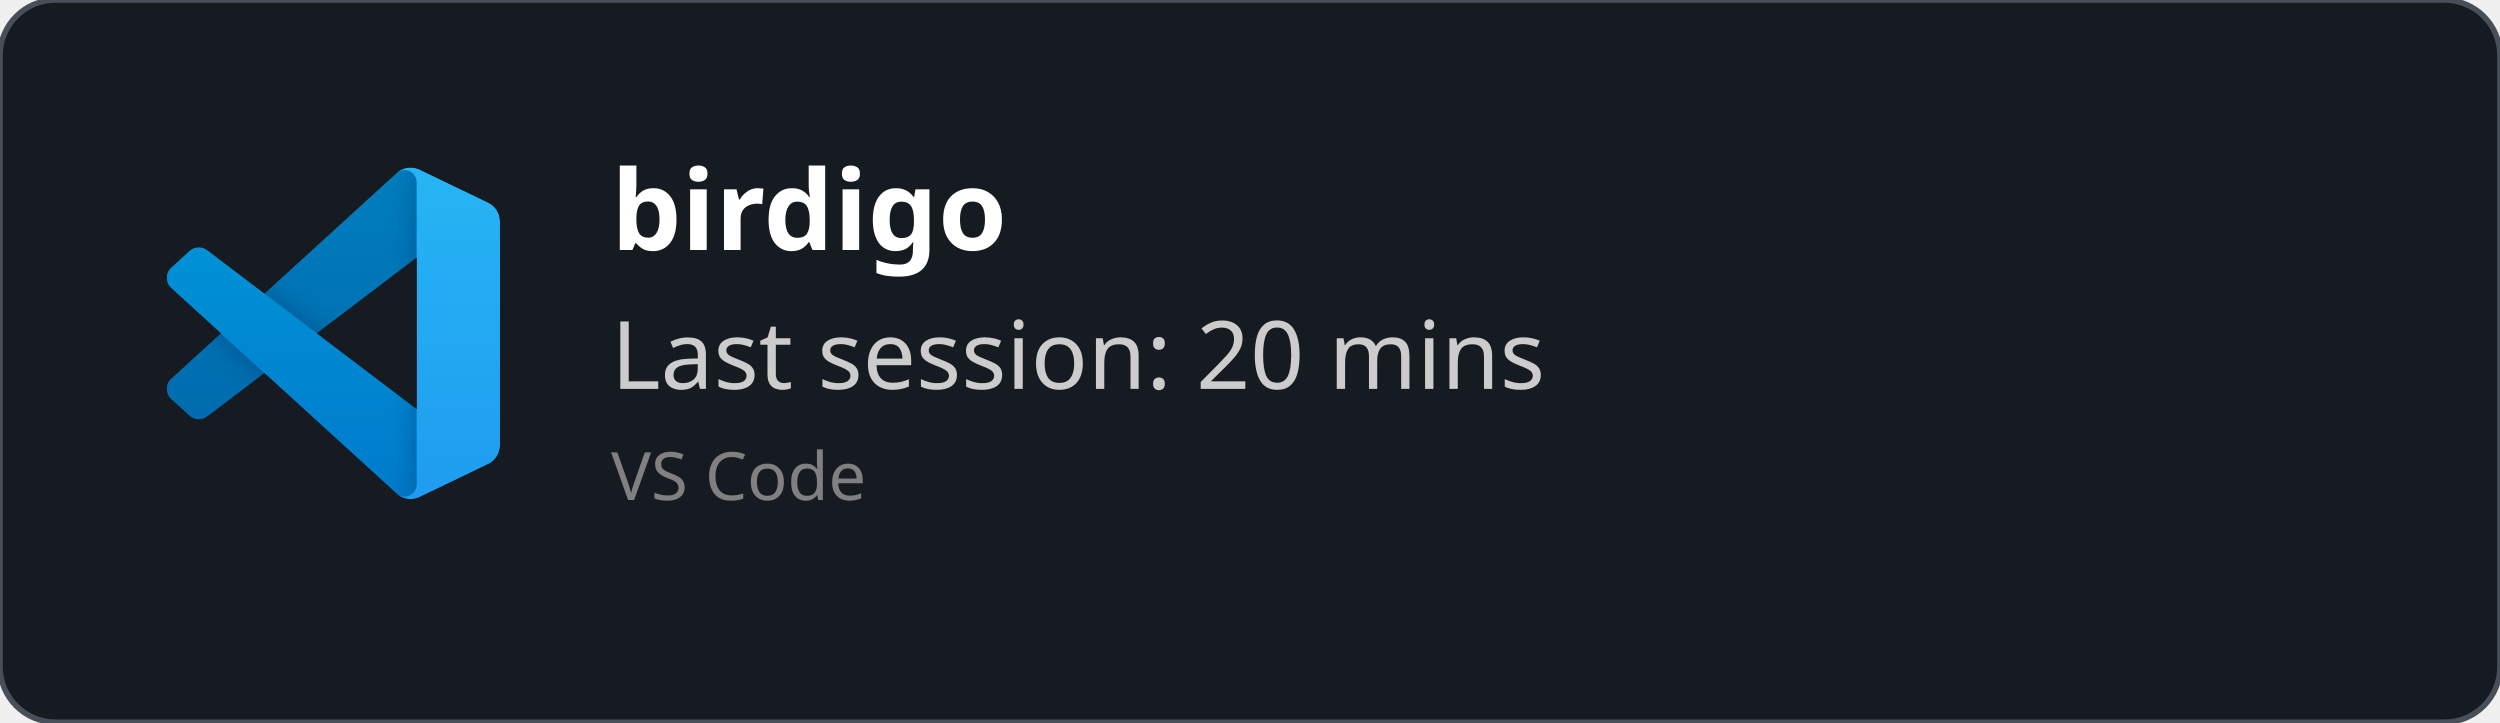
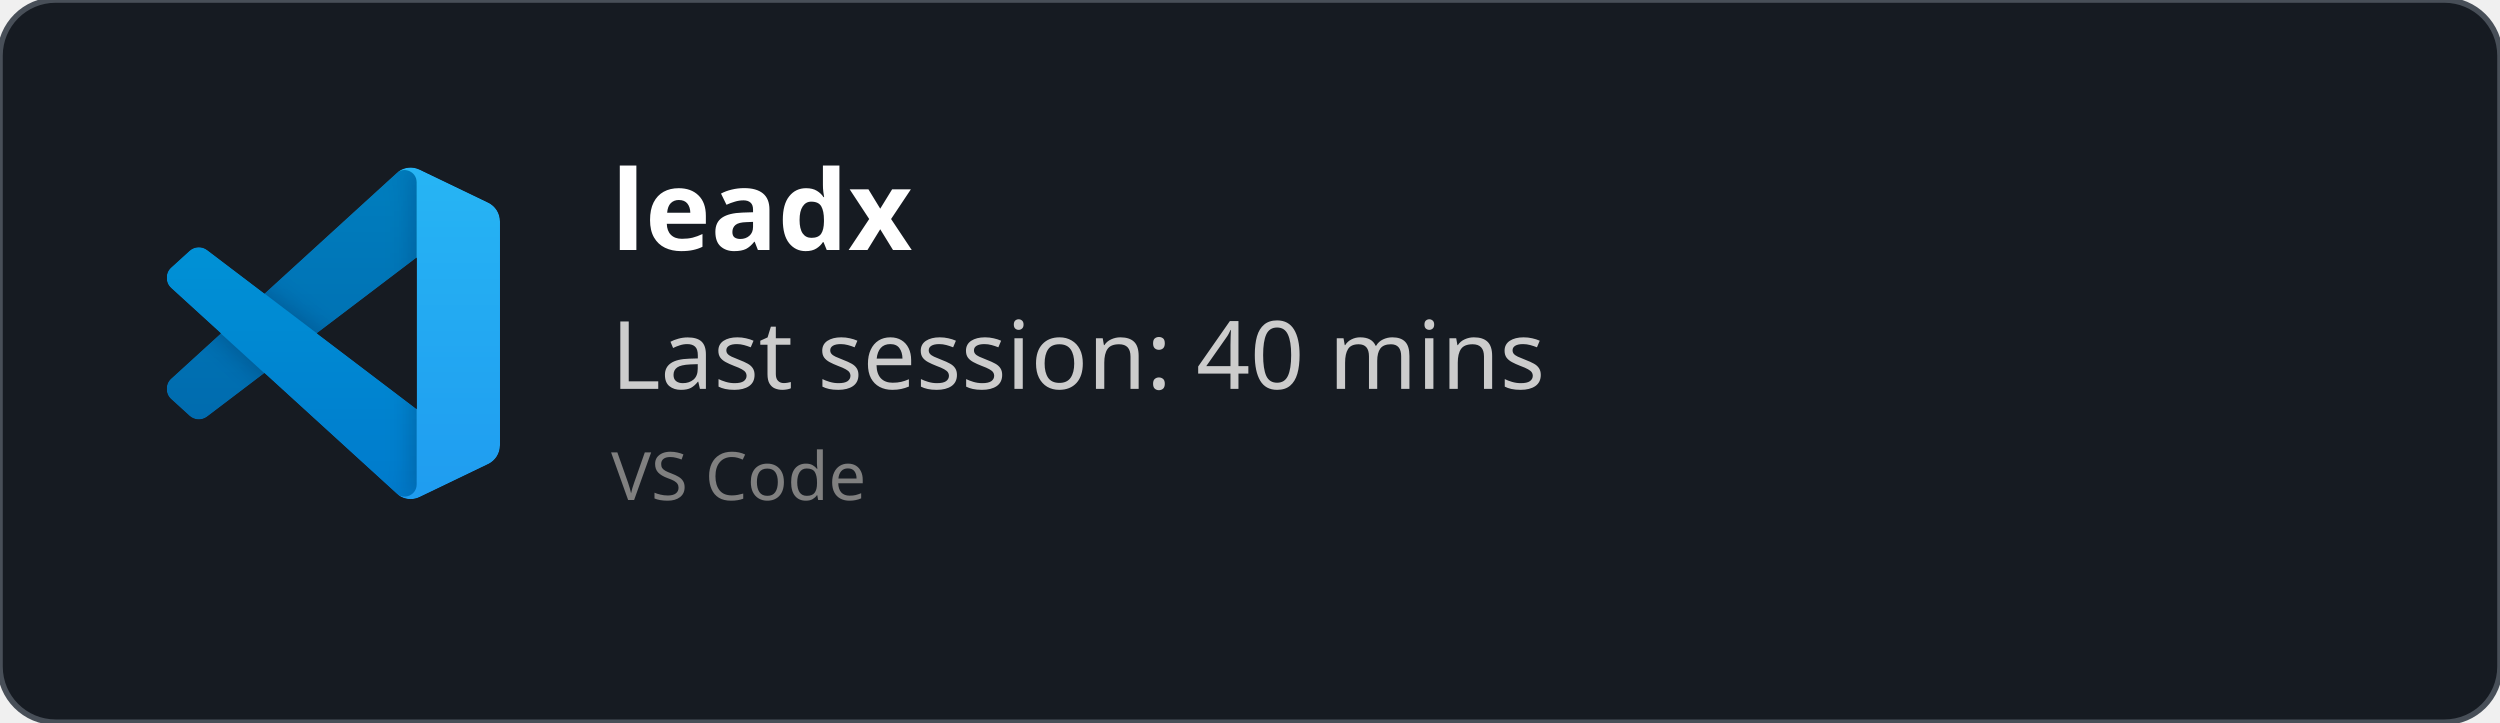
<svg xmlns="http://www.w3.org/2000/svg" width="450" height="130" viewBox="0 0 450 130" fill="none" role="img">
  <style>
    *{
        font-family: 'Segoe UI', Ubuntu, monospace
    }
    </style>
  <defs>
    <clipPath id="horizontalClip" x="20" y="20" width="500" height="200">
      <rect x="90" y="20" width="300" height="50" />
    </clipPath>
  </defs>
  <rect width="450" height="130" fill="rgba(22,27,34)" stroke="#484f58" stroke-width="1" fill-opacity="1" stroke-opacity="1" x="0" y="0" rx="10px" ry="10px">
    </rect>
  <svg width="60" height="60" x="30" y="30" viewBox="0 0 100 100" fill="none" id="vscode">
    <mask id="mask0" mask-type="alpha" maskUnits="userSpaceOnUse" x="0" y="0" width="100" height="100">
      <path fill-rule="evenodd" clip-rule="evenodd" d="M70.912 99.317C72.487 99.931 74.283 99.891 75.873 99.126L96.461 89.22C98.624 88.179 100 85.989 100 83.587V16.413C100 14.011 98.624 11.822 96.461 10.781L75.873 0.874C73.786 -0.13 71.345 0.116 69.513 1.447C69.252 1.637 69.003 1.849 68.769 2.083L29.355 38.041L12.187 25.01C10.589 23.797 8.354 23.896 6.869 25.246L1.363 30.255C-0.453 31.906 -0.455 34.763 1.359 36.417L16.247 50L1.359 63.583C-0.455 65.237 -0.453 68.094 1.363 69.745L6.869 74.754C8.354 76.104 10.589 76.204 12.187 74.99L29.355 61.959L68.769 97.917C69.392 98.541 70.125 99.01 70.912 99.317ZM75.015 27.299L45.109 50L75.015 72.701V27.299Z" fill="white" />
    </mask>
    <g mask="url(#mask0)">
      <path d="M96.461 10.796L75.857 0.876C73.472 -0.273 70.622 0.212 68.75 2.083L1.299 63.583C-0.516 65.237 -0.514 68.094 1.303 69.745L6.813 74.754C8.298 76.104 10.535 76.204 12.134 74.99L93.361 13.37C96.086 11.303 100 13.246 100 16.667V16.427C100 14.027 98.625 11.838 96.461 10.796Z" fill="#0065A9" />
      <g filter="url(#filter0_d)">
        <path d="M96.461 89.204L75.857 99.124C73.472 100.273 70.622 99.788 68.75 97.917L1.299 36.417C-0.516 34.763 -0.514 31.906 1.303 30.255L6.813 25.246C8.298 23.896 10.535 23.796 12.134 25.009L93.361 86.63C96.086 88.697 100 86.754 100 83.333V83.573C100 85.974 98.625 88.162 96.461 89.204Z" fill="#007ACC" />
      </g>
      <g filter="url(#filter1_d)">
        <path d="M75.858 99.126C73.472 100.274 70.622 99.788 68.75 97.917C71.056 100.223 75 98.59 75 95.328V4.672C75 1.41 71.056 -0.223 68.75 2.083C70.622 0.211 73.472 -0.274 75.858 0.874L96.459 10.781C98.623 11.822 100 14.011 100 16.413V83.587C100 85.989 98.623 88.179 96.459 89.22L75.858 99.126Z" fill="#1F9CF0" />
      </g>
      <g style="mix-blend-mode:overlay" opacity="0.25">
        <path fill-rule="evenodd" clip-rule="evenodd" d="M70.851 99.317C72.426 99.931 74.222 99.891 75.812 99.126L96.4 89.22C98.563 88.179 99.939 85.989 99.939 83.587V16.413C99.939 14.011 98.564 11.822 96.4 10.781L75.812 0.874C73.725 -0.13 71.284 0.116 69.453 1.447C69.191 1.637 68.942 1.849 68.708 2.083L29.294 38.041L12.126 25.01C10.528 23.796 8.293 23.896 6.809 25.246L1.302 30.255C-0.513 31.906 -0.515 34.763 1.298 36.417L16.186 50L1.298 63.583C-0.515 65.237 -0.513 68.094 1.302 69.745L6.809 74.754C8.293 76.104 10.528 76.204 12.126 74.99L29.294 61.959L68.708 97.917C69.332 98.54 70.064 99.01 70.851 99.317ZM74.954 27.299L45.048 50L74.954 72.701V27.299Z" fill="url(#paint0_linear)" />
      </g>
    </g>
    <defs>
      <filter id="filter0_d" x="-8.394" y="15.829" width="116.727" height="92.246" filterUnits="userSpaceOnUse" color-interpolation-filters="sRGB">
        <feFlood flood-opacity="0" result="BackgroundImageFix" />
        <feColorMatrix in="SourceAlpha" type="matrix" values="0 0 0 0 0 0 0 0 0 0 0 0 0 0 0 0 0 0 127 0" />
        <feOffset />
        <feGaussianBlur stdDeviation="4.167" />
        <feColorMatrix type="matrix" values="0 0 0 0 0 0 0 0 0 0 0 0 0 0 0 0 0 0 0.25 0" />
        <feBlend mode="overlay" in2="BackgroundImageFix" result="effect1_dropShadow" />
        <feBlend mode="normal" in="SourceGraphic" in2="effect1_dropShadow" result="shape" />
      </filter>
      <filter id="filter1_d" x="60.417" y="-8.076" width="47.917" height="116.151" filterUnits="userSpaceOnUse" color-interpolation-filters="sRGB">
        <feFlood flood-opacity="0" result="BackgroundImageFix" />
        <feColorMatrix in="SourceAlpha" type="matrix" values="0 0 0 0 0 0 0 0 0 0 0 0 0 0 0 0 0 0 127 0" />
        <feOffset />
        <feGaussianBlur stdDeviation="4.167" />
        <feColorMatrix type="matrix" values="0 0 0 0 0 0 0 0 0 0 0 0 0 0 0 0 0 0 0.25 0" />
        <feBlend mode="overlay" in2="BackgroundImageFix" result="effect1_dropShadow" />
        <feBlend mode="normal" in="SourceGraphic" in2="effect1_dropShadow" result="shape" />
      </filter>
      <linearGradient id="paint0_linear" x1="49.939" y1="0.258" x2="49.939" y2="99.742" gradientUnits="userSpaceOnUse">
        <stop stop-color="white" />
        <stop offset="1" stop-color="white" stop-opacity="0" />
      </linearGradient>
    </defs>
  </svg>
  <text x="110" y="45" font-size="20" clip-path="url(#horizontalClip)" font-weight="bold" font-family="Ubuntu" fill="white">
-     birdigo
+     leadx
    </text>
  <text x="110" y="70" font-size="17px" font-family="Ubuntu" fill="#ccc">
-     Last session: 20 mins
+     Last session: 40 mins
    </text>
  <text x="110" y="90" font-size="12px" font-family="Ubuntu" fill="grey">
    VS Code
    </text>
</svg>
